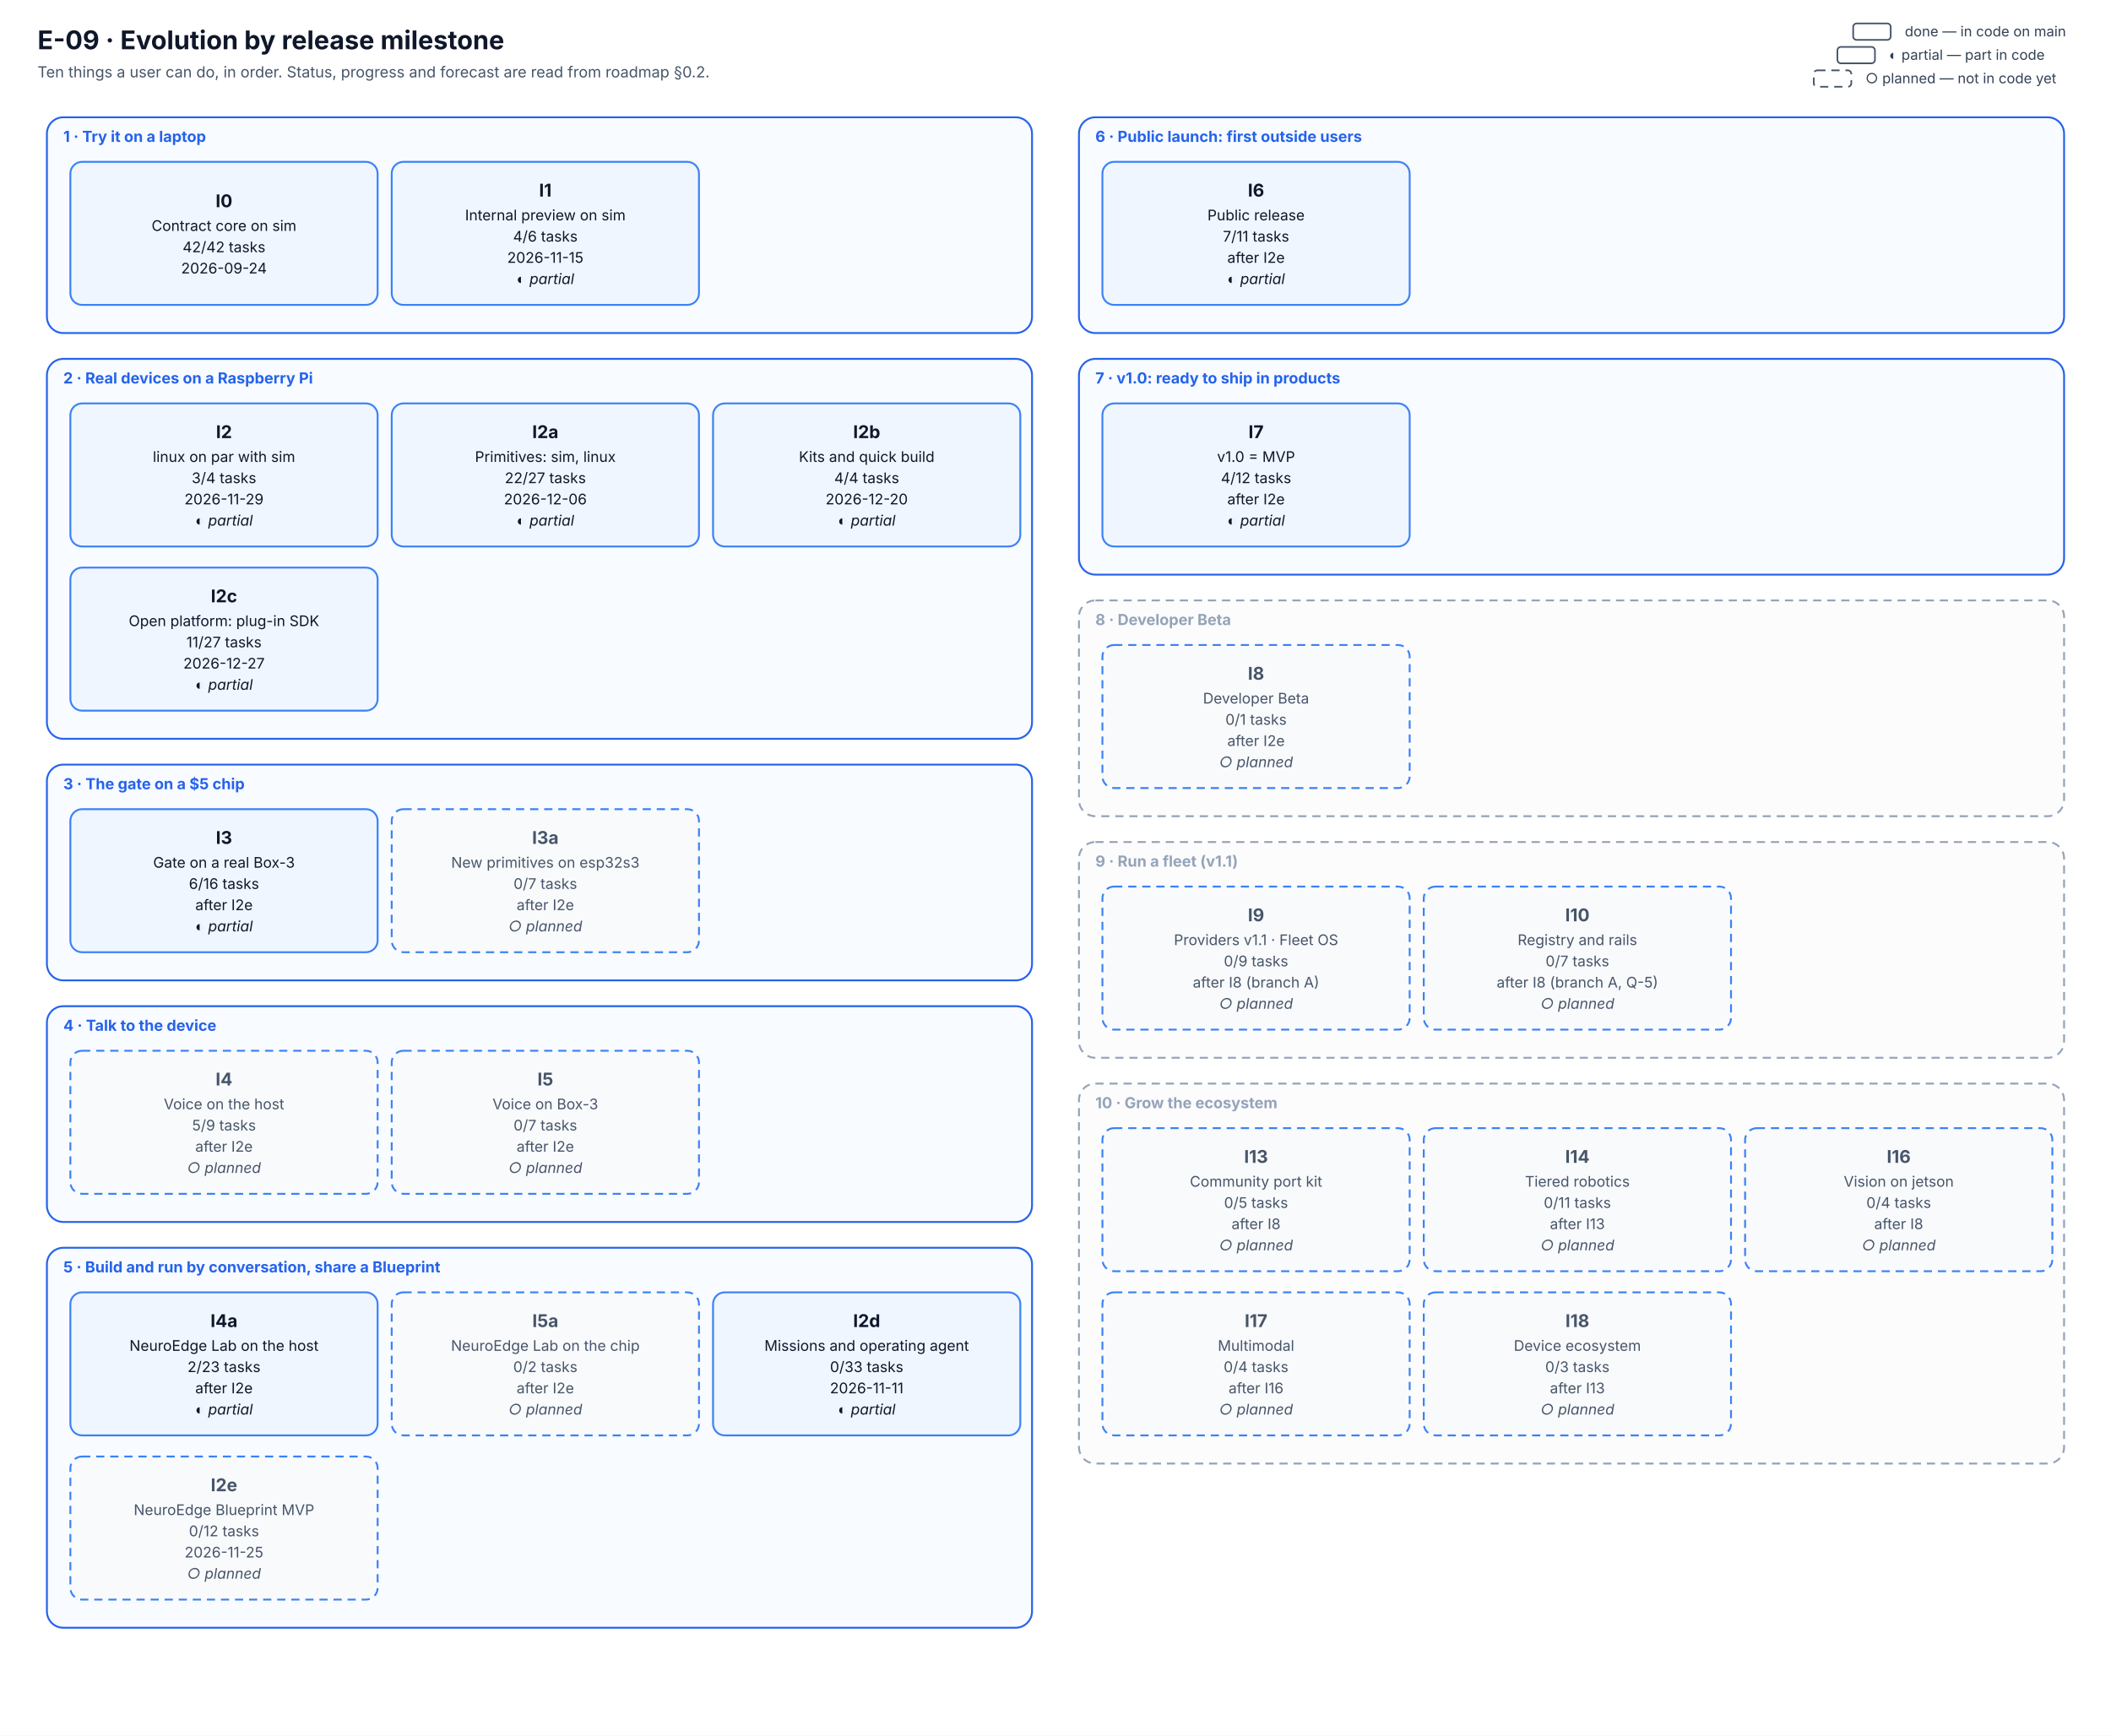
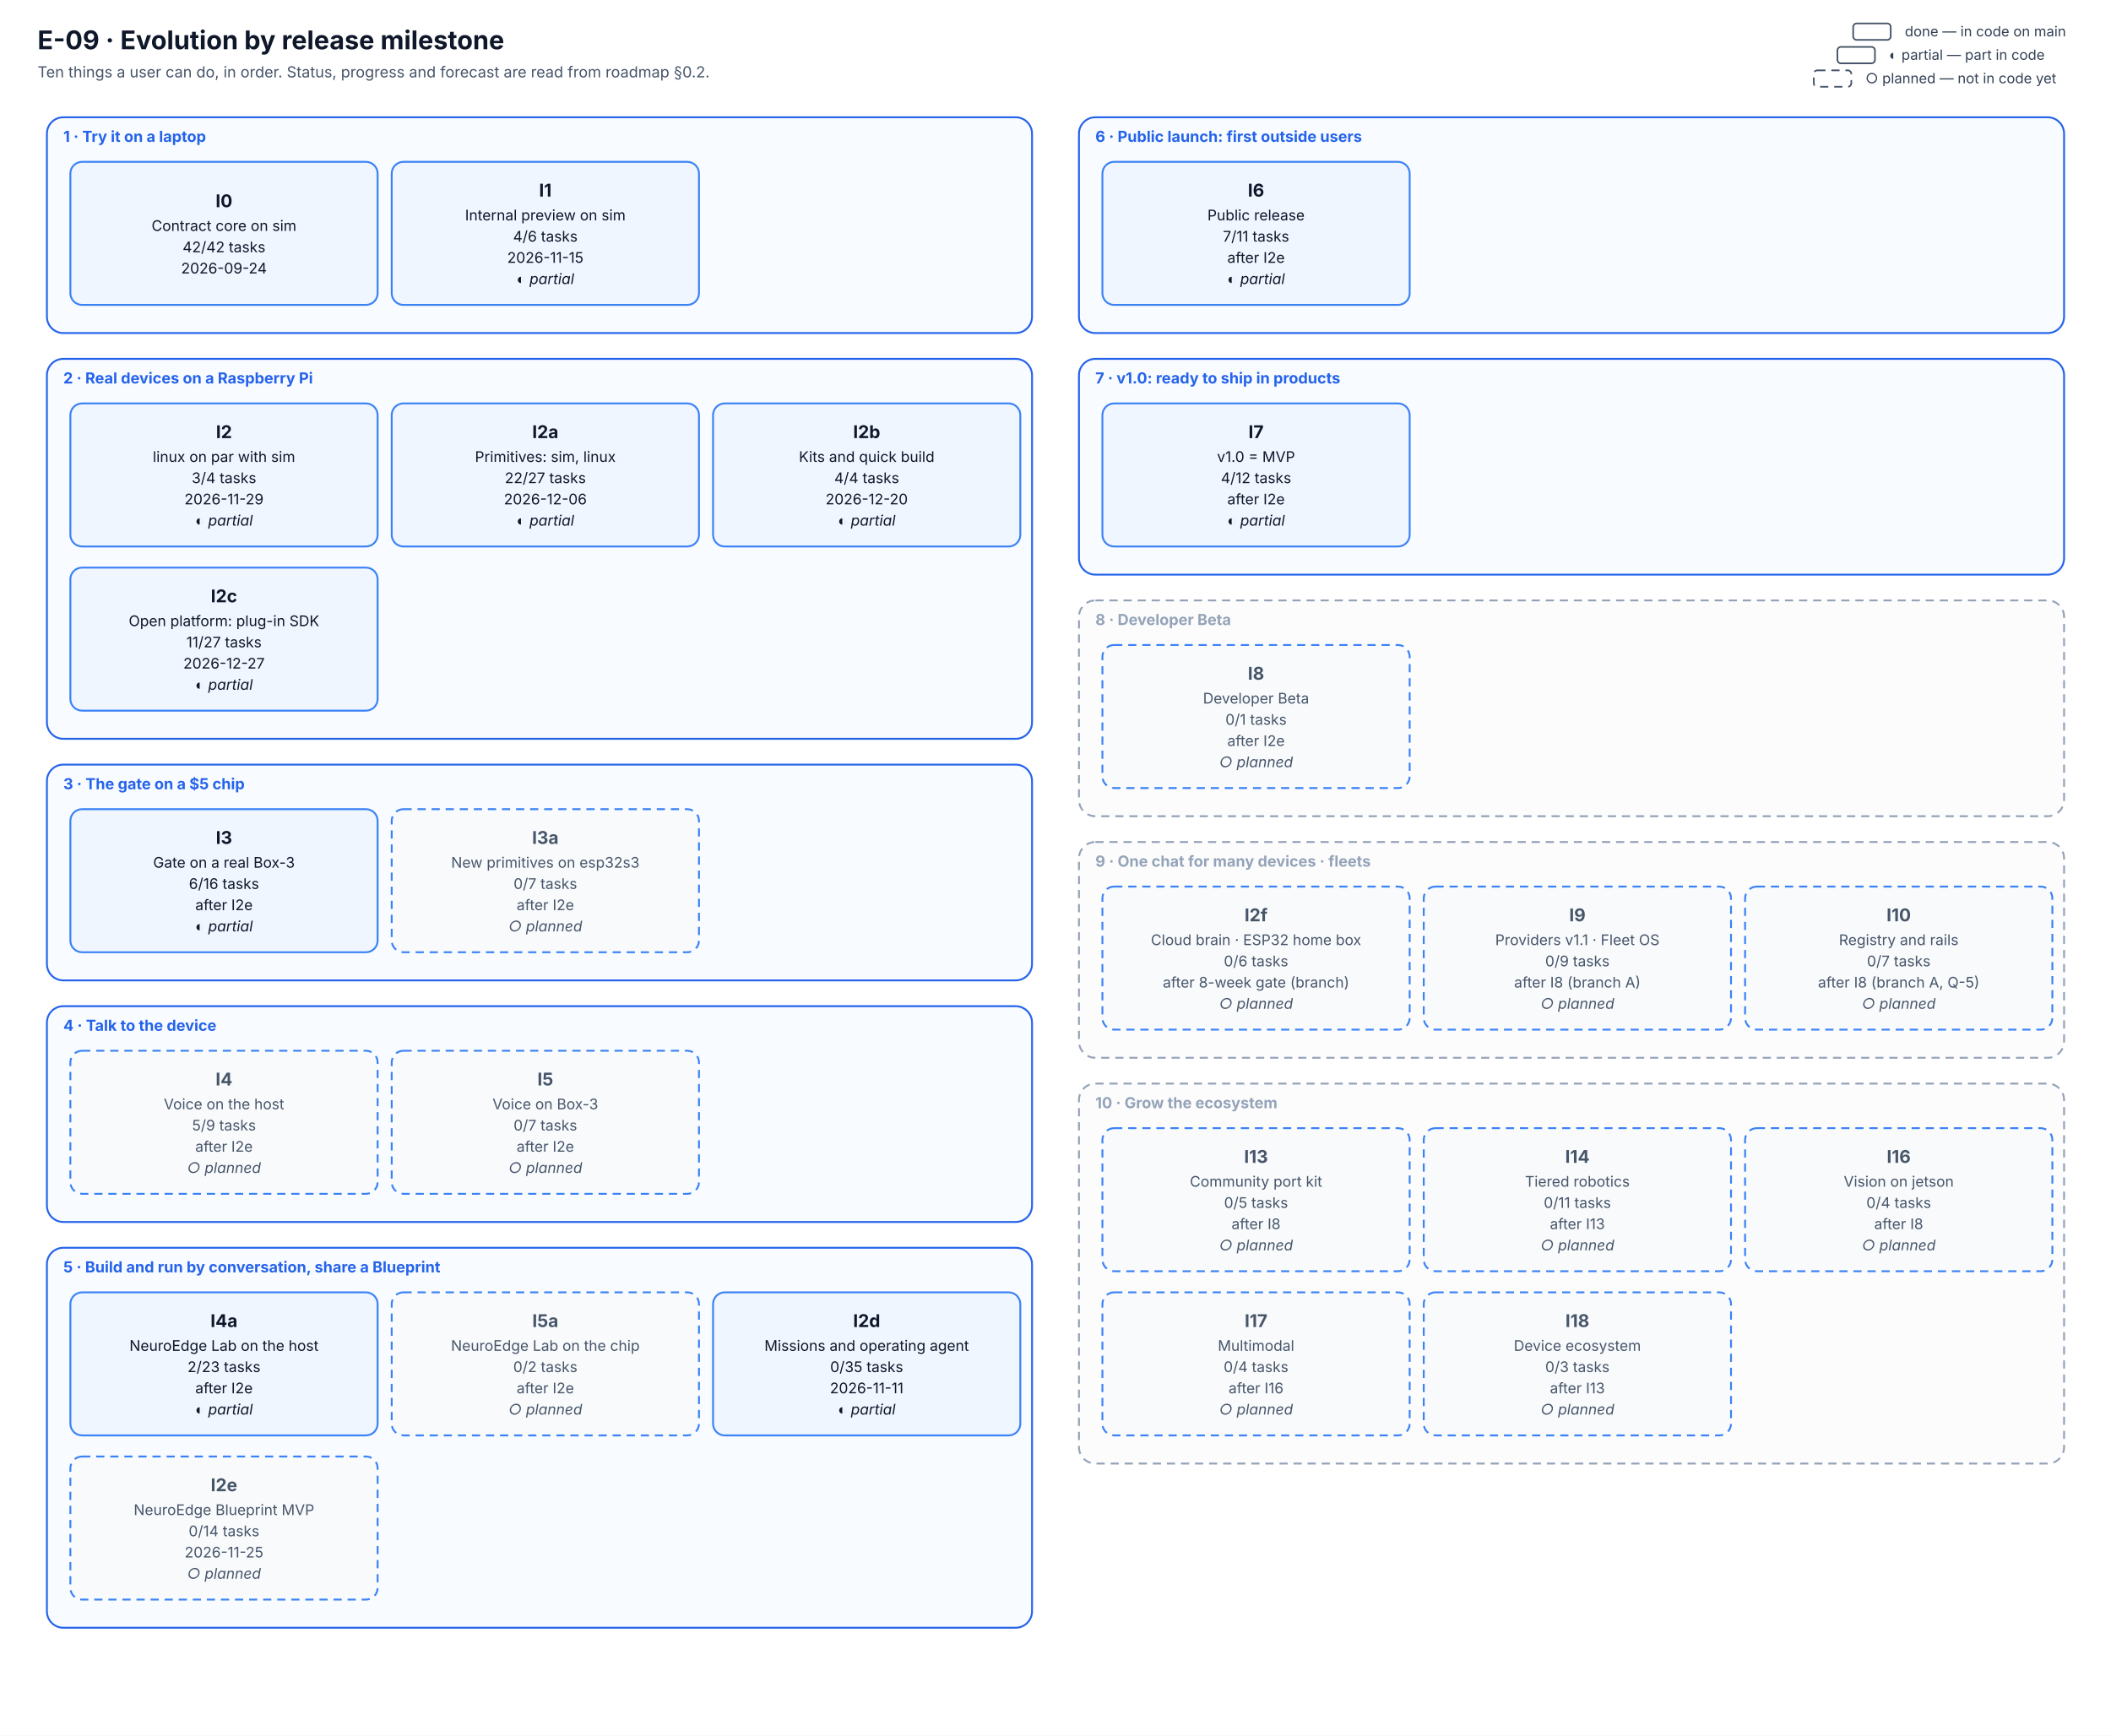
<svg xmlns="http://www.w3.org/2000/svg" viewBox="0 0 1800 1480" width="1800" height="1480" font-family="Inter, 'Segoe UI', system-ui, -apple-system, Roboto, Helvetica, Arial, sans-serif" role="img" aria-labelledby="E-09-evolution-title E-09-evolution-desc">
  <defs>
    <marker id="arr" viewBox="0 0 10 10" refX="9" refY="5" markerWidth="7" markerHeight="7" orient="auto-start-reverse">
      <path d="M0,0 L10,5 L0,10 z" fill="#334155" />
    </marker>
  </defs>
  <rect width="1800" height="1480" fill="#ffffff" />
  <text x="32.0" y="42.0" font-size="22" fill="#0f172a" text-anchor="start" font-weight="700">E-09 · Evolution by release milestone</text>
  <text x="32.0" y="66.0" font-size="13" fill="#475569" text-anchor="start">Ten things a user can do, in order. Status, progress and forecast are read from roadmap §0.2.</text>
  <rect x="40" y="100" width="840" height="184" rx="14" fill="#f8fbff" stroke="#2563eb" stroke-width="1.6" />
  <text x="54.0" y="121.0" font-size="13" fill="#2563eb" text-anchor="start" font-weight="700">1 · Try it on a laptop</text>
  <rect x="40" y="306" width="840" height="324" rx="14" fill="#f8fbff" stroke="#2563eb" stroke-width="1.6" />
  <text x="54.0" y="327.0" font-size="13" fill="#2563eb" text-anchor="start" font-weight="700">2 · Real devices on a Raspberry Pi</text>
  <rect x="40" y="652" width="840" height="184" rx="14" fill="#f8fbff" stroke="#2563eb" stroke-width="1.6" />
  <text x="54.0" y="673.0" font-size="13" fill="#2563eb" text-anchor="start" font-weight="700">3 · The gate on a $5 chip</text>
  <rect x="40" y="858" width="840" height="184" rx="14" fill="#f8fbff" stroke="#2563eb" stroke-width="1.6" />
  <text x="54.0" y="879.0" font-size="13" fill="#2563eb" text-anchor="start" font-weight="700">4 · Talk to the device</text>
  <rect x="40" y="1064" width="840" height="324" rx="14" fill="#f8fbff" stroke="#2563eb" stroke-width="1.6" />
  <text x="54.0" y="1085.0" font-size="13" fill="#2563eb" text-anchor="start" font-weight="700">5 · Build and run by conversation, share a Blueprint</text>
  <rect x="920" y="100" width="840" height="184" rx="14" fill="#f8fbff" stroke="#2563eb" stroke-width="1.6" />
  <text x="934.0" y="121.0" font-size="13" fill="#2563eb" text-anchor="start" font-weight="700">6 · Public launch: first outside users</text>
  <rect x="920" y="306" width="840" height="184" rx="14" fill="#f8fbff" stroke="#2563eb" stroke-width="1.6" />
  <text x="934.0" y="327.0" font-size="13" fill="#2563eb" text-anchor="start" font-weight="700">7 · v1.0: ready to ship in products</text>
  <rect x="920" y="512" width="840" height="184" rx="14" fill="#fcfcfd" stroke="#94a3b8" stroke-width="1.6" stroke-dasharray="7 5" />
  <text x="934.0" y="533.0" font-size="13" fill="#94a3b8" text-anchor="start" font-weight="700">8 · Developer Beta</text>
  <rect x="920" y="718" width="840" height="184" rx="14" fill="#fcfcfd" stroke="#94a3b8" stroke-width="1.6" stroke-dasharray="7 5" />
-   <text x="934.0" y="739.0" font-size="13" fill="#94a3b8" text-anchor="start" font-weight="700">9 · Run a fleet (v1.1)</text>
+   <text x="934.0" y="739.0" font-size="13" fill="#94a3b8" text-anchor="start" font-weight="700">9 · One chat for many devices · fleets</text>
  <rect x="920" y="924" width="840" height="324" rx="14" fill="#fcfcfd" stroke="#94a3b8" stroke-width="1.6" stroke-dasharray="7 5" />
  <text x="934.0" y="945.0" font-size="13" fill="#94a3b8" text-anchor="start" font-weight="700">10 · Grow the ecosystem</text>
  <rect x="60" y="138" width="262" height="122" rx="10" fill="#eff6ff" stroke="#3b82f6" stroke-width="1.6" />
  <text x="191.0" y="176.7" font-size="15" fill="#0f172a" text-anchor="middle" font-weight="700">I0</text>
  <text x="191.0" y="196.9" font-size="12.5" fill="#0f172a" text-anchor="middle">Contract core on sim</text>
  <text x="191.0" y="215.1" font-size="12.5" fill="#0f172a" text-anchor="middle">42/42 tasks</text>
  <text x="191.0" y="233.2" font-size="12.5" fill="#0f172a" text-anchor="middle">2026-09-24</text>
  <rect x="334" y="138" width="262" height="122" rx="10" fill="#eff6ff" stroke="#3b82f6" stroke-width="1.6" />
  <text x="465.0" y="167.6" font-size="15" fill="#0f172a" text-anchor="middle" font-weight="700">I1</text>
  <text x="465.0" y="187.9" font-size="12.5" fill="#0f172a" text-anchor="middle">Internal preview on sim</text>
  <text x="465.0" y="206.0" font-size="12.5" fill="#0f172a" text-anchor="middle">4/6 tasks</text>
  <text x="465.0" y="224.1" font-size="12.5" fill="#0f172a" text-anchor="middle">2026-11-15</text>
  <text x="465.0" y="242.2" font-size="12.5" fill="#0f172a" text-anchor="middle" font-style="italic">◐ partial</text>
  <rect x="60" y="344" width="262" height="122" rx="10" fill="#eff6ff" stroke="#3b82f6" stroke-width="1.6" />
  <text x="191.0" y="373.6" font-size="15" fill="#0f172a" text-anchor="middle" font-weight="700">I2</text>
  <text x="191.0" y="393.9" font-size="12.5" fill="#0f172a" text-anchor="middle">linux on par with sim</text>
  <text x="191.0" y="412.0" font-size="12.5" fill="#0f172a" text-anchor="middle">3/4 tasks</text>
  <text x="191.0" y="430.1" font-size="12.5" fill="#0f172a" text-anchor="middle">2026-11-29</text>
  <text x="191.0" y="448.2" font-size="12.5" fill="#0f172a" text-anchor="middle" font-style="italic">◐ partial</text>
  <rect x="334" y="344" width="262" height="122" rx="10" fill="#eff6ff" stroke="#3b82f6" stroke-width="1.6" />
  <text x="465.0" y="373.6" font-size="15" fill="#0f172a" text-anchor="middle" font-weight="700">I2a</text>
  <text x="465.0" y="393.9" font-size="12.5" fill="#0f172a" text-anchor="middle">Primitives: sim, linux</text>
  <text x="465.0" y="412.0" font-size="12.5" fill="#0f172a" text-anchor="middle">22/27 tasks</text>
  <text x="465.0" y="430.1" font-size="12.5" fill="#0f172a" text-anchor="middle">2026-12-06</text>
  <text x="465.0" y="448.2" font-size="12.5" fill="#0f172a" text-anchor="middle" font-style="italic">◐ partial</text>
  <rect x="608" y="344" width="262" height="122" rx="10" fill="#eff6ff" stroke="#3b82f6" stroke-width="1.6" />
  <text x="739.0" y="373.6" font-size="15" fill="#0f172a" text-anchor="middle" font-weight="700">I2b</text>
  <text x="739.0" y="393.9" font-size="12.5" fill="#0f172a" text-anchor="middle">Kits and quick build</text>
  <text x="739.0" y="412.0" font-size="12.5" fill="#0f172a" text-anchor="middle">4/4 tasks</text>
  <text x="739.0" y="430.1" font-size="12.5" fill="#0f172a" text-anchor="middle">2026-12-20</text>
  <text x="739.0" y="448.2" font-size="12.5" fill="#0f172a" text-anchor="middle" font-style="italic">◐ partial</text>
  <rect x="60" y="484" width="262" height="122" rx="10" fill="#eff6ff" stroke="#3b82f6" stroke-width="1.6" />
  <text x="191.0" y="513.6" font-size="15" fill="#0f172a" text-anchor="middle" font-weight="700">I2c</text>
  <text x="191.0" y="533.9" font-size="12.5" fill="#0f172a" text-anchor="middle">Open platform: plug-in SDK</text>
  <text x="191.0" y="552.0" font-size="12.5" fill="#0f172a" text-anchor="middle">11/27 tasks</text>
  <text x="191.0" y="570.1" font-size="12.5" fill="#0f172a" text-anchor="middle">2026-12-27</text>
  <text x="191.0" y="588.2" font-size="12.5" fill="#0f172a" text-anchor="middle" font-style="italic">◐ partial</text>
  <rect x="60" y="690" width="262" height="122" rx="10" fill="#eff6ff" stroke="#3b82f6" stroke-width="1.6" />
  <text x="191.0" y="719.6" font-size="15" fill="#0f172a" text-anchor="middle" font-weight="700">I3</text>
  <text x="191.0" y="739.9" font-size="12.5" fill="#0f172a" text-anchor="middle">Gate on a real Box-3</text>
  <text x="191.0" y="758.0" font-size="12.5" fill="#0f172a" text-anchor="middle">6/16 tasks</text>
  <text x="191.0" y="776.1" font-size="12.5" fill="#0f172a" text-anchor="middle">after I2e</text>
  <text x="191.0" y="794.2" font-size="12.5" fill="#0f172a" text-anchor="middle" font-style="italic">◐ partial</text>
  <rect x="334" y="690" width="262" height="122" rx="10" fill="#f8fafc" stroke="#3b82f6" stroke-width="1.6" stroke-dasharray="7 5" />
  <text x="465.0" y="719.6" font-size="15" fill="#475569" text-anchor="middle" font-weight="700">I3a</text>
  <text x="465.0" y="739.9" font-size="12.5" fill="#475569" text-anchor="middle">New primitives on esp32s3</text>
  <text x="465.0" y="758.0" font-size="12.5" fill="#475569" text-anchor="middle">0/7 tasks</text>
  <text x="465.0" y="776.1" font-size="12.5" fill="#475569" text-anchor="middle">after I2e</text>
  <text x="465.0" y="794.2" font-size="12.5" fill="#475569" text-anchor="middle" font-style="italic">○ planned</text>
  <rect x="60" y="896" width="262" height="122" rx="10" fill="#f8fafc" stroke="#3b82f6" stroke-width="1.6" stroke-dasharray="7 5" />
  <text x="191.0" y="925.6" font-size="15" fill="#475569" text-anchor="middle" font-weight="700">I4</text>
  <text x="191.0" y="945.9" font-size="12.5" fill="#475569" text-anchor="middle">Voice on the host</text>
  <text x="191.0" y="964.0" font-size="12.5" fill="#475569" text-anchor="middle">5/9 tasks</text>
  <text x="191.0" y="982.1" font-size="12.5" fill="#475569" text-anchor="middle">after I2e</text>
  <text x="191.0" y="1000.2" font-size="12.5" fill="#475569" text-anchor="middle" font-style="italic">○ planned</text>
  <rect x="334" y="896" width="262" height="122" rx="10" fill="#f8fafc" stroke="#3b82f6" stroke-width="1.6" stroke-dasharray="7 5" />
  <text x="465.0" y="925.6" font-size="15" fill="#475569" text-anchor="middle" font-weight="700">I5</text>
  <text x="465.0" y="945.9" font-size="12.5" fill="#475569" text-anchor="middle">Voice on Box-3</text>
  <text x="465.0" y="964.0" font-size="12.5" fill="#475569" text-anchor="middle">0/7 tasks</text>
  <text x="465.0" y="982.1" font-size="12.5" fill="#475569" text-anchor="middle">after I2e</text>
  <text x="465.0" y="1000.2" font-size="12.5" fill="#475569" text-anchor="middle" font-style="italic">○ planned</text>
  <rect x="60" y="1102" width="262" height="122" rx="10" fill="#eff6ff" stroke="#3b82f6" stroke-width="1.6" />
  <text x="191.0" y="1131.6" font-size="15" fill="#0f172a" text-anchor="middle" font-weight="700">I4a</text>
  <text x="191.0" y="1151.9" font-size="12.5" fill="#0f172a" text-anchor="middle">NeuroEdge Lab on the host</text>
  <text x="191.0" y="1170.0" font-size="12.5" fill="#0f172a" text-anchor="middle">2/23 tasks</text>
  <text x="191.0" y="1188.1" font-size="12.5" fill="#0f172a" text-anchor="middle">after I2e</text>
  <text x="191.0" y="1206.2" font-size="12.5" fill="#0f172a" text-anchor="middle" font-style="italic">◐ partial</text>
  <rect x="334" y="1102" width="262" height="122" rx="10" fill="#f8fafc" stroke="#3b82f6" stroke-width="1.6" stroke-dasharray="7 5" />
  <text x="465.0" y="1131.6" font-size="15" fill="#475569" text-anchor="middle" font-weight="700">I5a</text>
  <text x="465.0" y="1151.9" font-size="12.5" fill="#475569" text-anchor="middle">NeuroEdge Lab on the chip</text>
  <text x="465.0" y="1170.0" font-size="12.5" fill="#475569" text-anchor="middle">0/2 tasks</text>
  <text x="465.0" y="1188.1" font-size="12.5" fill="#475569" text-anchor="middle">after I2e</text>
  <text x="465.0" y="1206.2" font-size="12.5" fill="#475569" text-anchor="middle" font-style="italic">○ planned</text>
  <rect x="608" y="1102" width="262" height="122" rx="10" fill="#eff6ff" stroke="#3b82f6" stroke-width="1.6" />
  <text x="739.0" y="1131.6" font-size="15" fill="#0f172a" text-anchor="middle" font-weight="700">I2d</text>
  <text x="739.0" y="1151.9" font-size="12.5" fill="#0f172a" text-anchor="middle">Missions and operating agent</text>
-   <text x="739.0" y="1170.0" font-size="12.5" fill="#0f172a" text-anchor="middle">0/33 tasks</text>
+   <text x="739.0" y="1170.0" font-size="12.5" fill="#0f172a" text-anchor="middle">0/35 tasks</text>
  <text x="739.0" y="1188.1" font-size="12.5" fill="#0f172a" text-anchor="middle">2026-11-11</text>
  <text x="739.0" y="1206.2" font-size="12.5" fill="#0f172a" text-anchor="middle" font-style="italic">◐ partial</text>
  <rect x="60" y="1242" width="262" height="122" rx="10" fill="#f8fafc" stroke="#3b82f6" stroke-width="1.6" stroke-dasharray="7 5" />
  <text x="191.0" y="1271.6" font-size="15" fill="#475569" text-anchor="middle" font-weight="700">I2e</text>
  <text x="191.0" y="1291.9" font-size="12.5" fill="#475569" text-anchor="middle">NeuroEdge Blueprint MVP</text>
-   <text x="191.0" y="1310.0" font-size="12.5" fill="#475569" text-anchor="middle">0/12 tasks</text>
+   <text x="191.0" y="1310.0" font-size="12.5" fill="#475569" text-anchor="middle">0/14 tasks</text>
  <text x="191.0" y="1328.1" font-size="12.5" fill="#475569" text-anchor="middle">2026-11-25</text>
  <text x="191.0" y="1346.2" font-size="12.5" fill="#475569" text-anchor="middle" font-style="italic">○ planned</text>
  <rect x="940" y="138" width="262" height="122" rx="10" fill="#eff6ff" stroke="#3b82f6" stroke-width="1.6" />
  <text x="1071.0" y="167.6" font-size="15" fill="#0f172a" text-anchor="middle" font-weight="700">I6</text>
  <text x="1071.0" y="187.9" font-size="12.5" fill="#0f172a" text-anchor="middle">Public release</text>
  <text x="1071.0" y="206.0" font-size="12.5" fill="#0f172a" text-anchor="middle">7/11 tasks</text>
  <text x="1071.0" y="224.1" font-size="12.5" fill="#0f172a" text-anchor="middle">after I2e</text>
  <text x="1071.0" y="242.2" font-size="12.5" fill="#0f172a" text-anchor="middle" font-style="italic">◐ partial</text>
  <rect x="940" y="344" width="262" height="122" rx="10" fill="#eff6ff" stroke="#3b82f6" stroke-width="1.6" />
  <text x="1071.0" y="373.6" font-size="15" fill="#0f172a" text-anchor="middle" font-weight="700">I7</text>
  <text x="1071.0" y="393.9" font-size="12.5" fill="#0f172a" text-anchor="middle">v1.0 = MVP</text>
  <text x="1071.0" y="412.0" font-size="12.5" fill="#0f172a" text-anchor="middle">4/12 tasks</text>
  <text x="1071.0" y="430.1" font-size="12.5" fill="#0f172a" text-anchor="middle">after I2e</text>
  <text x="1071.0" y="448.2" font-size="12.5" fill="#0f172a" text-anchor="middle" font-style="italic">◐ partial</text>
  <rect x="940" y="550" width="262" height="122" rx="10" fill="#f8fafc" stroke="#3b82f6" stroke-width="1.6" stroke-dasharray="7 5" />
  <text x="1071.0" y="579.6" font-size="15" fill="#475569" text-anchor="middle" font-weight="700">I8</text>
  <text x="1071.0" y="599.9" font-size="12.5" fill="#475569" text-anchor="middle">Developer Beta</text>
  <text x="1071.0" y="618.0" font-size="12.5" fill="#475569" text-anchor="middle">0/1 tasks</text>
  <text x="1071.0" y="636.1" font-size="12.5" fill="#475569" text-anchor="middle">after I2e</text>
  <text x="1071.0" y="654.2" font-size="12.5" fill="#475569" text-anchor="middle" font-style="italic">○ planned</text>
  <rect x="940" y="756" width="262" height="122" rx="10" fill="#f8fafc" stroke="#3b82f6" stroke-width="1.6" stroke-dasharray="7 5" />
-   <text x="1071.0" y="785.6" font-size="15" fill="#475569" text-anchor="middle" font-weight="700">I9</text>
-   <text x="1071.0" y="805.9" font-size="12.5" fill="#475569" text-anchor="middle">Providers v1.1 · Fleet OS</text>
-   <text x="1071.0" y="824.0" font-size="12.5" fill="#475569" text-anchor="middle">0/9 tasks</text>
-   <text x="1071.0" y="842.1" font-size="12.5" fill="#475569" text-anchor="middle">after I8 (branch A)</text>
+   <text x="1071.0" y="785.6" font-size="15" fill="#475569" text-anchor="middle" font-weight="700">I2f</text>
+   <text x="1071.0" y="805.9" font-size="12.5" fill="#475569" text-anchor="middle">Cloud brain · ESP32 home box</text>
+   <text x="1071.0" y="824.0" font-size="12.5" fill="#475569" text-anchor="middle">0/6 tasks</text>
+   <text x="1071.0" y="842.1" font-size="12.5" fill="#475569" text-anchor="middle">after 8-week gate (branch)</text>
  <text x="1071.0" y="860.2" font-size="12.5" fill="#475569" text-anchor="middle" font-style="italic">○ planned</text>
  <rect x="1214" y="756" width="262" height="122" rx="10" fill="#f8fafc" stroke="#3b82f6" stroke-width="1.6" stroke-dasharray="7 5" />
-   <text x="1345.0" y="785.6" font-size="15" fill="#475569" text-anchor="middle" font-weight="700">I10</text>
-   <text x="1345.0" y="805.9" font-size="12.5" fill="#475569" text-anchor="middle">Registry and rails</text>
-   <text x="1345.0" y="824.0" font-size="12.5" fill="#475569" text-anchor="middle">0/7 tasks</text>
-   <text x="1345.0" y="842.1" font-size="12.5" fill="#475569" text-anchor="middle">after I8 (branch A, Q-5)</text>
+   <text x="1345.0" y="785.6" font-size="15" fill="#475569" text-anchor="middle" font-weight="700">I9</text>
+   <text x="1345.0" y="805.9" font-size="12.5" fill="#475569" text-anchor="middle">Providers v1.1 · Fleet OS</text>
+   <text x="1345.0" y="824.0" font-size="12.5" fill="#475569" text-anchor="middle">0/9 tasks</text>
+   <text x="1345.0" y="842.1" font-size="12.5" fill="#475569" text-anchor="middle">after I8 (branch A)</text>
  <text x="1345.0" y="860.2" font-size="12.5" fill="#475569" text-anchor="middle" font-style="italic">○ planned</text>
+   <rect x="1488" y="756" width="262" height="122" rx="10" fill="#f8fafc" stroke="#3b82f6" stroke-width="1.6" stroke-dasharray="7 5" />
+   <text x="1619.0" y="785.6" font-size="15" fill="#475569" text-anchor="middle" font-weight="700">I10</text>
+   <text x="1619.0" y="805.9" font-size="12.5" fill="#475569" text-anchor="middle">Registry and rails</text>
+   <text x="1619.0" y="824.0" font-size="12.5" fill="#475569" text-anchor="middle">0/7 tasks</text>
+   <text x="1619.0" y="842.1" font-size="12.5" fill="#475569" text-anchor="middle">after I8 (branch A, Q-5)</text>
+   <text x="1619.0" y="860.2" font-size="12.5" fill="#475569" text-anchor="middle" font-style="italic">○ planned</text>
  <rect x="940" y="962" width="262" height="122" rx="10" fill="#f8fafc" stroke="#3b82f6" stroke-width="1.6" stroke-dasharray="7 5" />
  <text x="1071.0" y="991.6" font-size="15" fill="#475569" text-anchor="middle" font-weight="700">I13</text>
  <text x="1071.0" y="1011.9" font-size="12.5" fill="#475569" text-anchor="middle">Community port kit</text>
  <text x="1071.0" y="1030.0" font-size="12.5" fill="#475569" text-anchor="middle">0/5 tasks</text>
  <text x="1071.0" y="1048.1" font-size="12.5" fill="#475569" text-anchor="middle">after I8</text>
  <text x="1071.0" y="1066.2" font-size="12.5" fill="#475569" text-anchor="middle" font-style="italic">○ planned</text>
  <rect x="1214" y="962" width="262" height="122" rx="10" fill="#f8fafc" stroke="#3b82f6" stroke-width="1.6" stroke-dasharray="7 5" />
  <text x="1345.0" y="991.6" font-size="15" fill="#475569" text-anchor="middle" font-weight="700">I14</text>
  <text x="1345.0" y="1011.9" font-size="12.5" fill="#475569" text-anchor="middle">Tiered robotics</text>
  <text x="1345.0" y="1030.0" font-size="12.5" fill="#475569" text-anchor="middle">0/11 tasks</text>
  <text x="1345.0" y="1048.1" font-size="12.5" fill="#475569" text-anchor="middle">after I13</text>
  <text x="1345.0" y="1066.2" font-size="12.5" fill="#475569" text-anchor="middle" font-style="italic">○ planned</text>
  <rect x="1488" y="962" width="262" height="122" rx="10" fill="#f8fafc" stroke="#3b82f6" stroke-width="1.6" stroke-dasharray="7 5" />
  <text x="1619.0" y="991.6" font-size="15" fill="#475569" text-anchor="middle" font-weight="700">I16</text>
  <text x="1619.0" y="1011.9" font-size="12.5" fill="#475569" text-anchor="middle">Vision on jetson</text>
  <text x="1619.0" y="1030.0" font-size="12.5" fill="#475569" text-anchor="middle">0/4 tasks</text>
  <text x="1619.0" y="1048.1" font-size="12.5" fill="#475569" text-anchor="middle">after I8</text>
  <text x="1619.0" y="1066.2" font-size="12.5" fill="#475569" text-anchor="middle" font-style="italic">○ planned</text>
  <rect x="940" y="1102" width="262" height="122" rx="10" fill="#f8fafc" stroke="#3b82f6" stroke-width="1.6" stroke-dasharray="7 5" />
  <text x="1071.0" y="1131.6" font-size="15" fill="#475569" text-anchor="middle" font-weight="700">I17</text>
  <text x="1071.0" y="1151.9" font-size="12.5" fill="#475569" text-anchor="middle">Multimodal</text>
  <text x="1071.0" y="1170.0" font-size="12.5" fill="#475569" text-anchor="middle">0/4 tasks</text>
  <text x="1071.0" y="1188.1" font-size="12.5" fill="#475569" text-anchor="middle">after I16</text>
  <text x="1071.0" y="1206.2" font-size="12.5" fill="#475569" text-anchor="middle" font-style="italic">○ planned</text>
  <rect x="1214" y="1102" width="262" height="122" rx="10" fill="#f8fafc" stroke="#3b82f6" stroke-width="1.6" stroke-dasharray="7 5" />
  <text x="1345.0" y="1131.6" font-size="15" fill="#475569" text-anchor="middle" font-weight="700">I18</text>
  <text x="1345.0" y="1151.9" font-size="12.5" fill="#475569" text-anchor="middle">Device ecosystem</text>
  <text x="1345.0" y="1170.0" font-size="12.5" fill="#475569" text-anchor="middle">0/3 tasks</text>
  <text x="1345.0" y="1188.1" font-size="12.5" fill="#475569" text-anchor="middle">after I13</text>
  <text x="1345.0" y="1206.2" font-size="12.5" fill="#475569" text-anchor="middle" font-style="italic">○ planned</text>
  <rect x="1546.56" y="60" width="32" height="14" rx="3" fill="#ffffff" stroke="#475569" stroke-width="1.4" stroke-dasharray="7 5" />
  <text x="1590.6" y="71.0" font-size="12" fill="#334155" text-anchor="start">○ planned — not in code yet</text>
  <rect x="1566.72" y="40" width="32" height="14" rx="3" fill="#ffffff" stroke="#475569" stroke-width="1.4" />
  <text x="1610.7" y="51.0" font-size="12" fill="#334155" text-anchor="start">◐ partial — part in code</text>
  <rect x="1580.16" y="20" width="32" height="14" rx="3" fill="#ffffff" stroke="#475569" stroke-width="1.4" />
  <text x="1624.2" y="31.0" font-size="12" fill="#334155" text-anchor="start">done — in code on main</text>
</svg>
